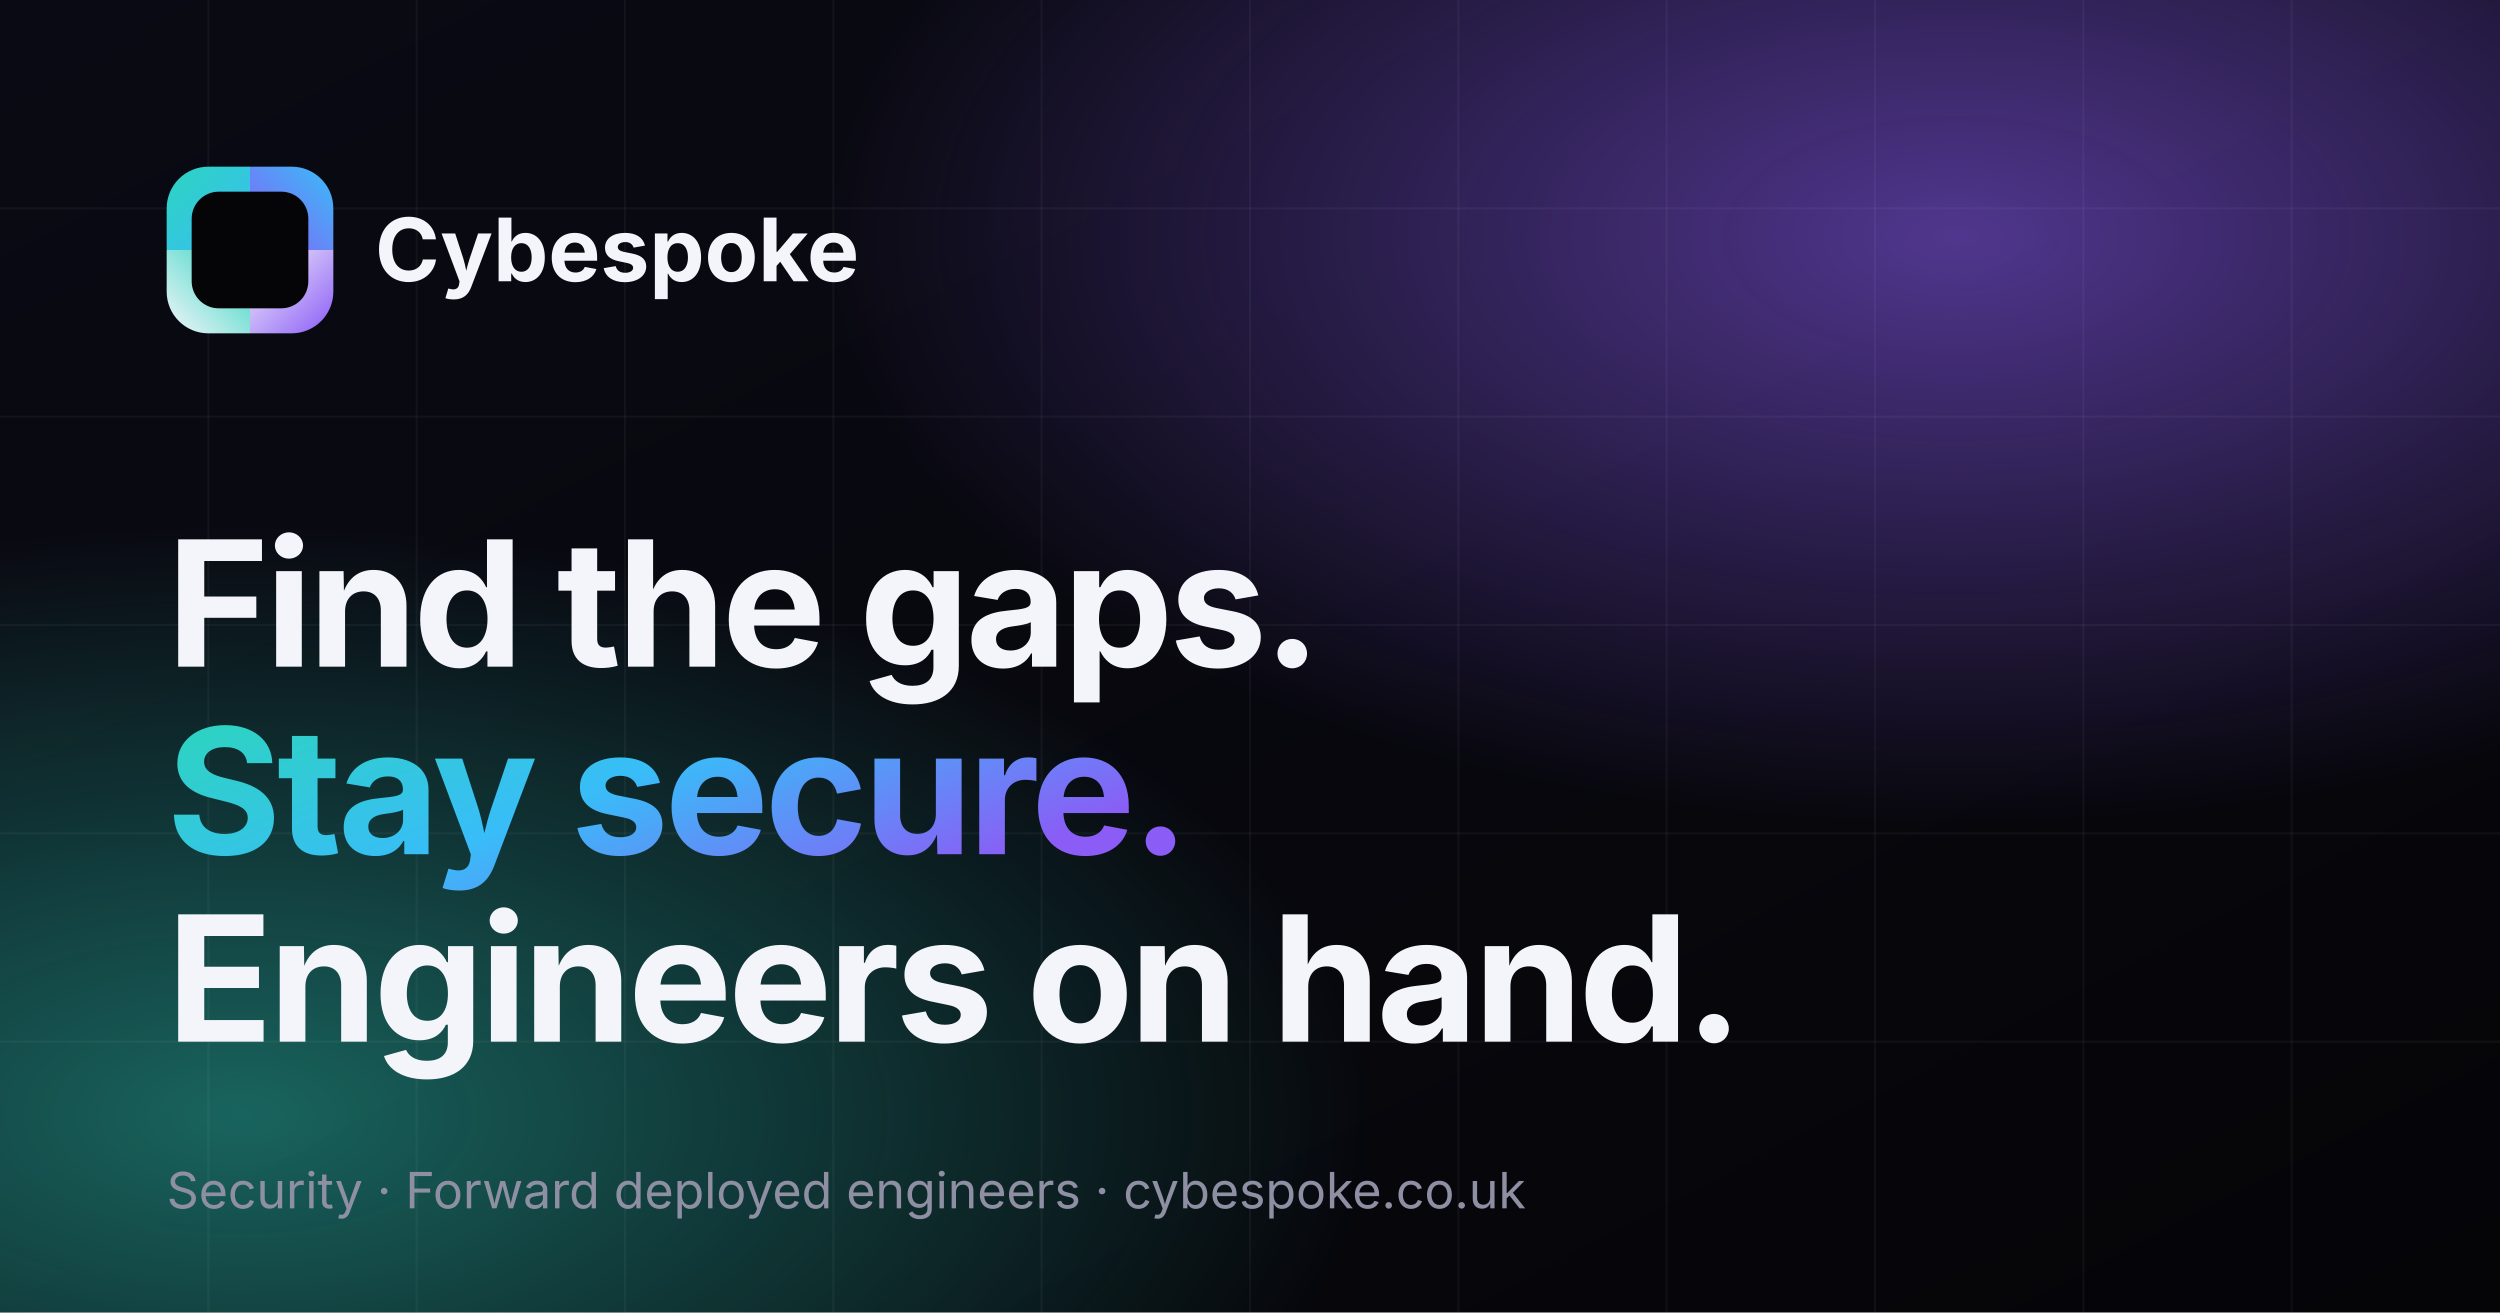
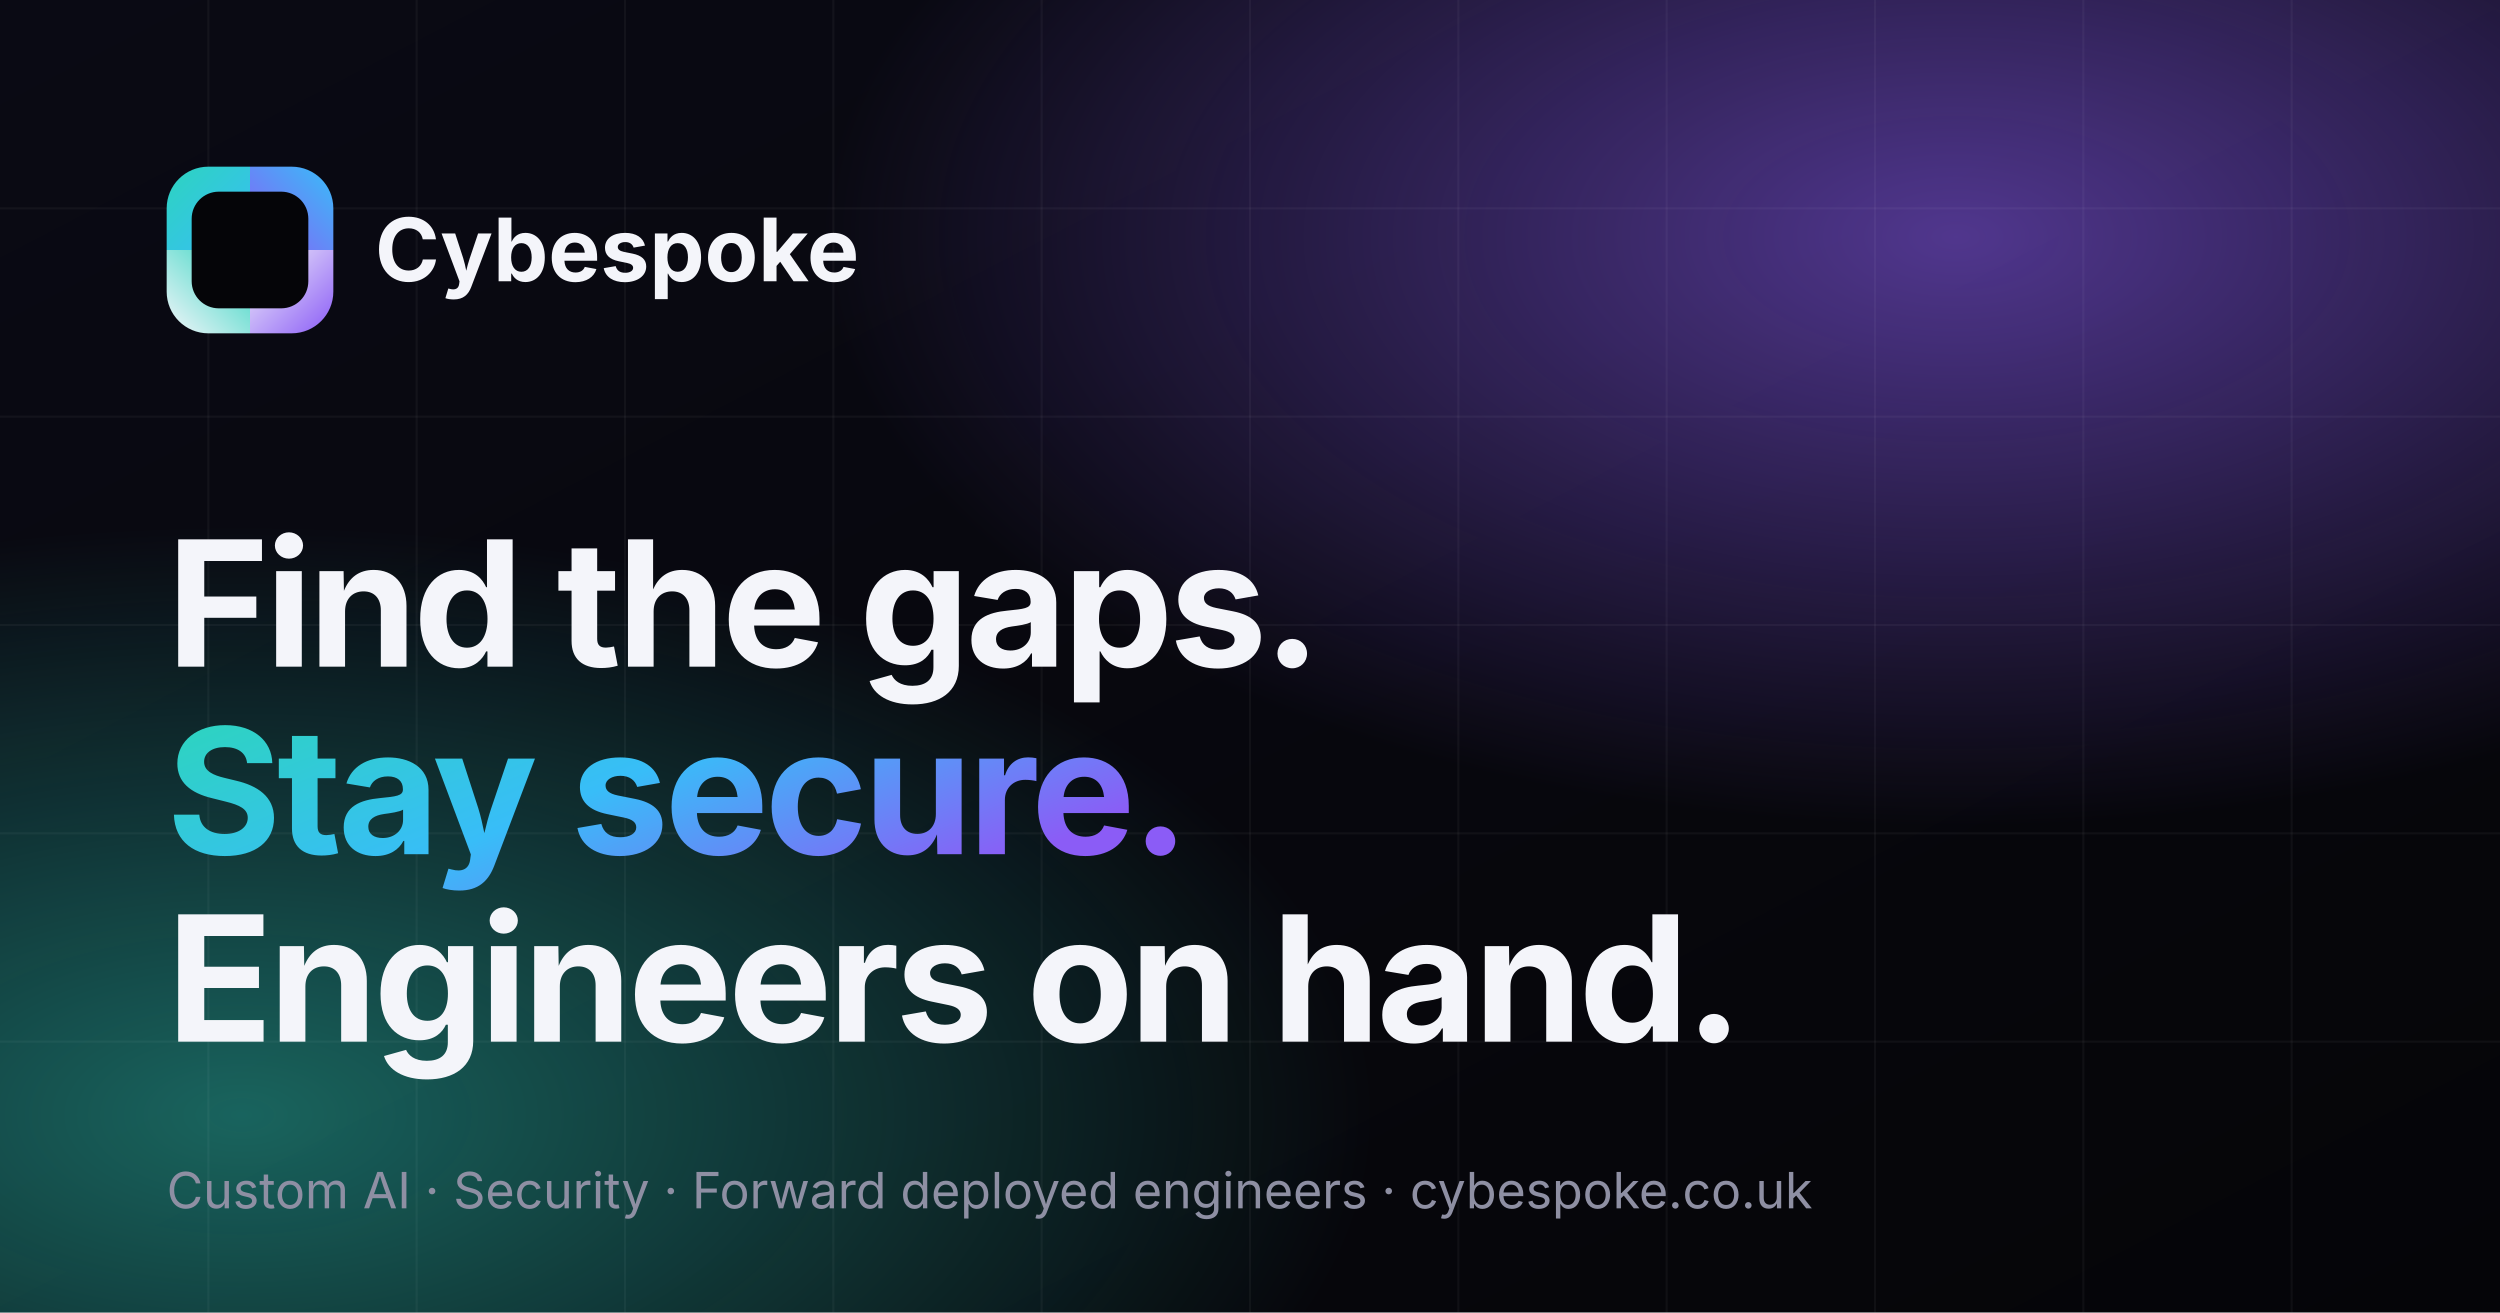
<svg xmlns="http://www.w3.org/2000/svg" viewBox="0 0 1200 630">
  <defs>
    <linearGradient id="bg" x1="0" y1="0" x2="1" y2="1">
      <stop offset="0" stop-color="#0a0a14" />
      <stop offset="1" stop-color="#050508" />
    </linearGradient>
    <radialGradient id="glow1" cx="0.78" cy="0.18" r="0.45">
      <stop offset="0" stop-color="#8b5cf6" stop-opacity="0.55" />
      <stop offset="1" stop-color="#8b5cf6" stop-opacity="0" />
    </radialGradient>
    <radialGradient id="glow2" cx="0.1" cy="0.85" r="0.45">
      <stop offset="0" stop-color="#2dd4bf" stop-opacity="0.45" />
      <stop offset="1" stop-color="#2dd4bf" stop-opacity="0" />
    </radialGradient>
    <linearGradient id="grad" x1="0" y1="0" x2="1" y2="0.4">
      <stop offset="0" stop-color="#2dd4bf" />
      <stop offset="0.5" stop-color="#38bdf8" />
      <stop offset="1" stop-color="#8b5cf6" />
    </linearGradient>
    <linearGradient id="logoQ1" x1="0" y1="0" x2="1" y2="1">
      <stop offset="0" stop-color="#2dd4bf" />
      <stop offset="1" stop-color="#38bdf8" />
    </linearGradient>
    <linearGradient id="logoQ2" x1="1" y1="0" x2="0" y2="1">
      <stop offset="0" stop-color="#38bdf8" />
      <stop offset="1" stop-color="#8b5cf6" />
    </linearGradient>
    <linearGradient id="logoQ3" x1="1" y1="1" x2="0" y2="0">
      <stop offset="0" stop-color="#8b5cf6" />
      <stop offset="1" stop-color="#f4f5fa" />
    </linearGradient>
    <linearGradient id="logoQ4" x1="0" y1="1" x2="1" y2="0">
      <stop offset="0" stop-color="#f4f5fa" />
      <stop offset="1" stop-color="#2dd4bf" />
    </linearGradient>
    <clipPath id="logoClip">
      <rect x="80" y="80" width="80" height="80" rx="20" ry="20" />
    </clipPath>
  </defs>
  <rect width="1200" height="630" fill="url(#bg)" />
  <rect width="1200" height="630" fill="url(#glow1)" />
  <rect width="1200" height="630" fill="url(#glow2)" />
  <g stroke="rgba(255,255,255,0.04)" stroke-width="1">
    <path d="M0 100 H1200 M0 200 H1200 M0 300 H1200 M0 400 H1200 M0 500 H1200" />
    <path d="M100 0 V630 M200 0 V630 M300 0 V630 M400 0 V630 M500 0 V630 M600 0 V630 M700 0 V630 M800 0 V630 M900 0 V630 M1000 0 V630 M1100 0 V630" />
  </g>
  <g clip-path="url(#logoClip)">
    <rect x="80" y="80" width="40" height="40" fill="url(#logoQ1)" />
    <rect x="120" y="80" width="40" height="40" fill="url(#logoQ2)" />
    <rect x="120" y="120" width="40" height="40" fill="url(#logoQ3)" />
    <rect x="80" y="120" width="40" height="40" fill="url(#logoQ4)" />
  </g>
  <rect x="92" y="92" width="56" height="56" rx="13" ry="13" fill="#050508" />
  <text x="180" y="135" font-family="'Space Grotesk', 'Inter', sans-serif" font-size="42" font-weight="700" fill="#f4f5fa">Cybespoke</text>
  <text x="80" y="320" font-family="'Space Grotesk', 'Inter', sans-serif" font-size="84" font-weight="700" fill="#f4f5fa" letter-spacing="-2">Find the gaps.</text>
  <text x="80" y="410" font-family="'Space Grotesk', 'Inter', sans-serif" font-size="84" font-weight="700" fill="url(#grad)" letter-spacing="-2">Stay secure.</text>
  <text x="80" y="500" font-family="'Space Grotesk', 'Inter', sans-serif" font-size="84" font-weight="700" fill="#f4f5fa" letter-spacing="-2">Engineers on hand.</text>
-   <text x="80" y="580" font-family="'Inter', sans-serif" font-size="24" fill="#8e8fa3">Security · Forward deployed engineers · cybespoke.co.uk</text>
+   <text x="80" y="580" font-family="'Inter', sans-serif" font-size="24" fill="#8e8fa3">Custom AI · Security · Forward deployed engineers · cybespoke.co.uk</text>
</svg>
